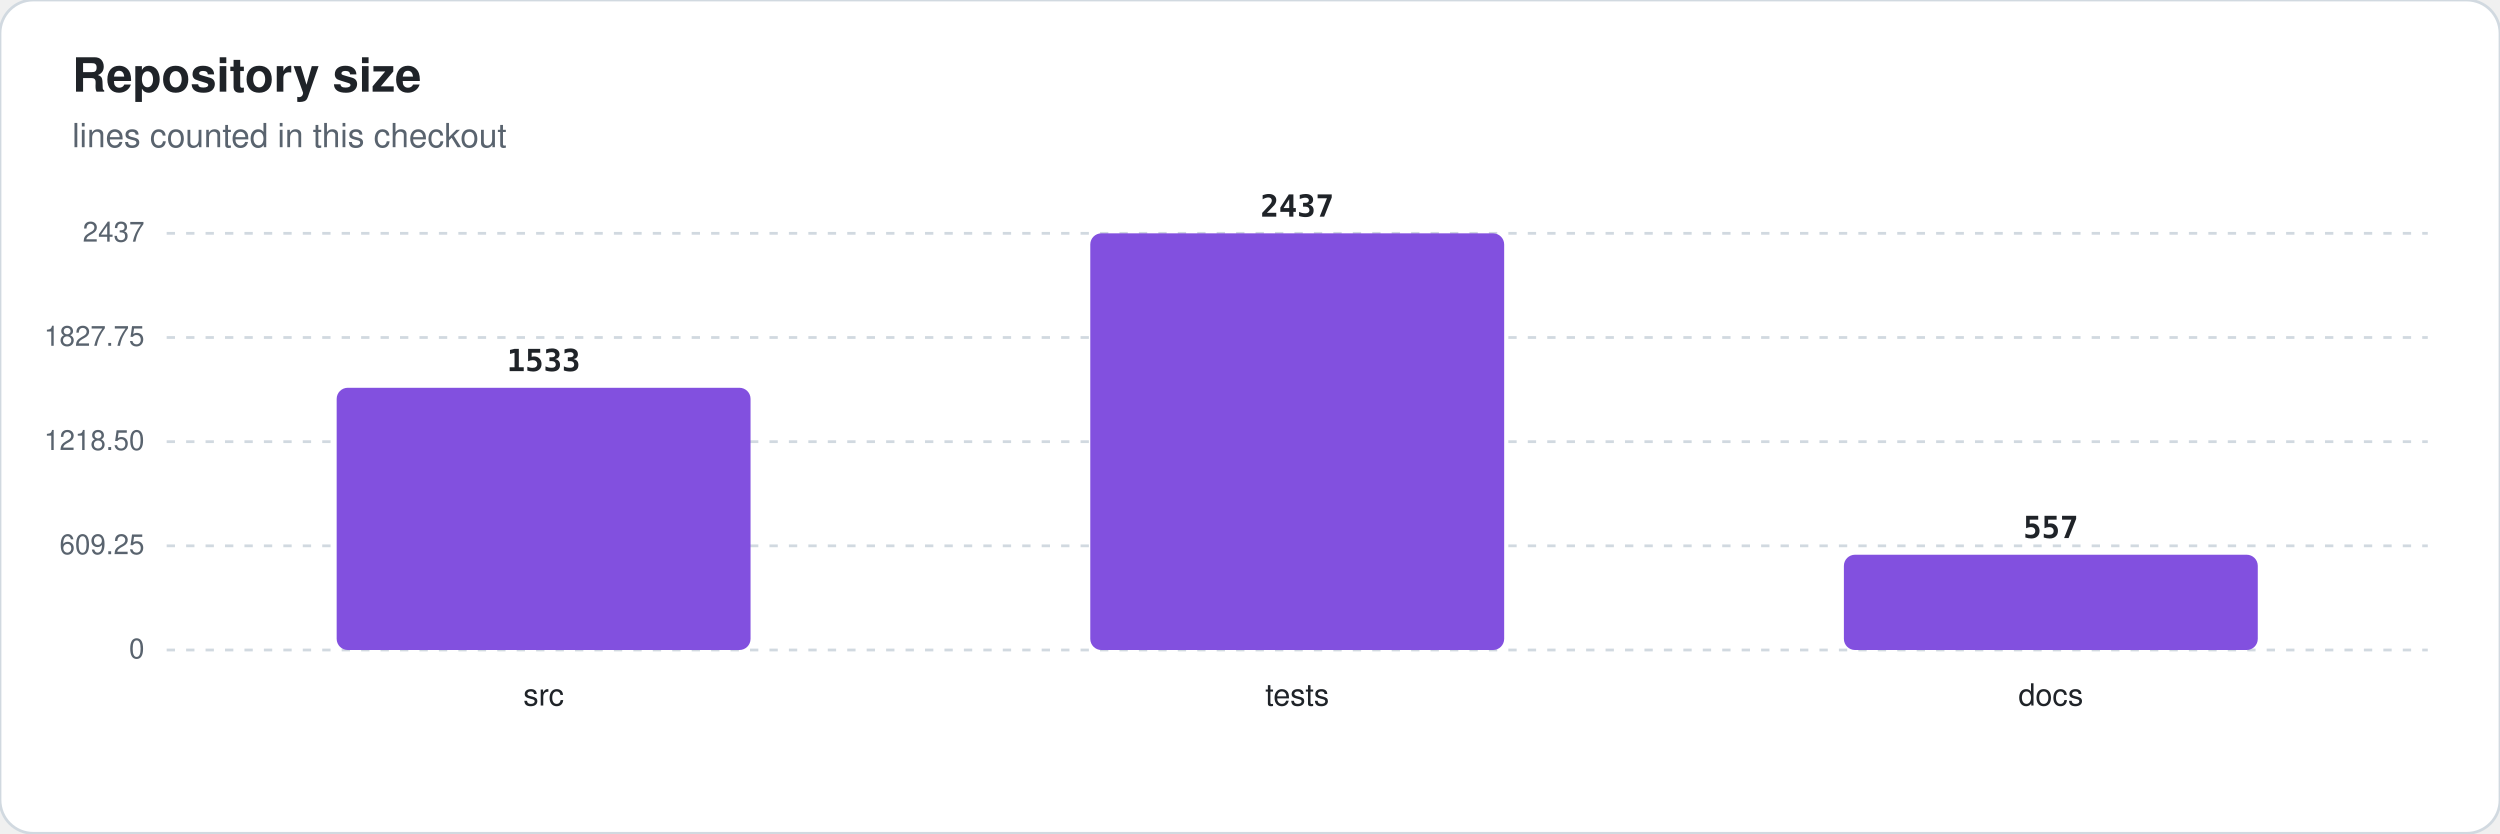
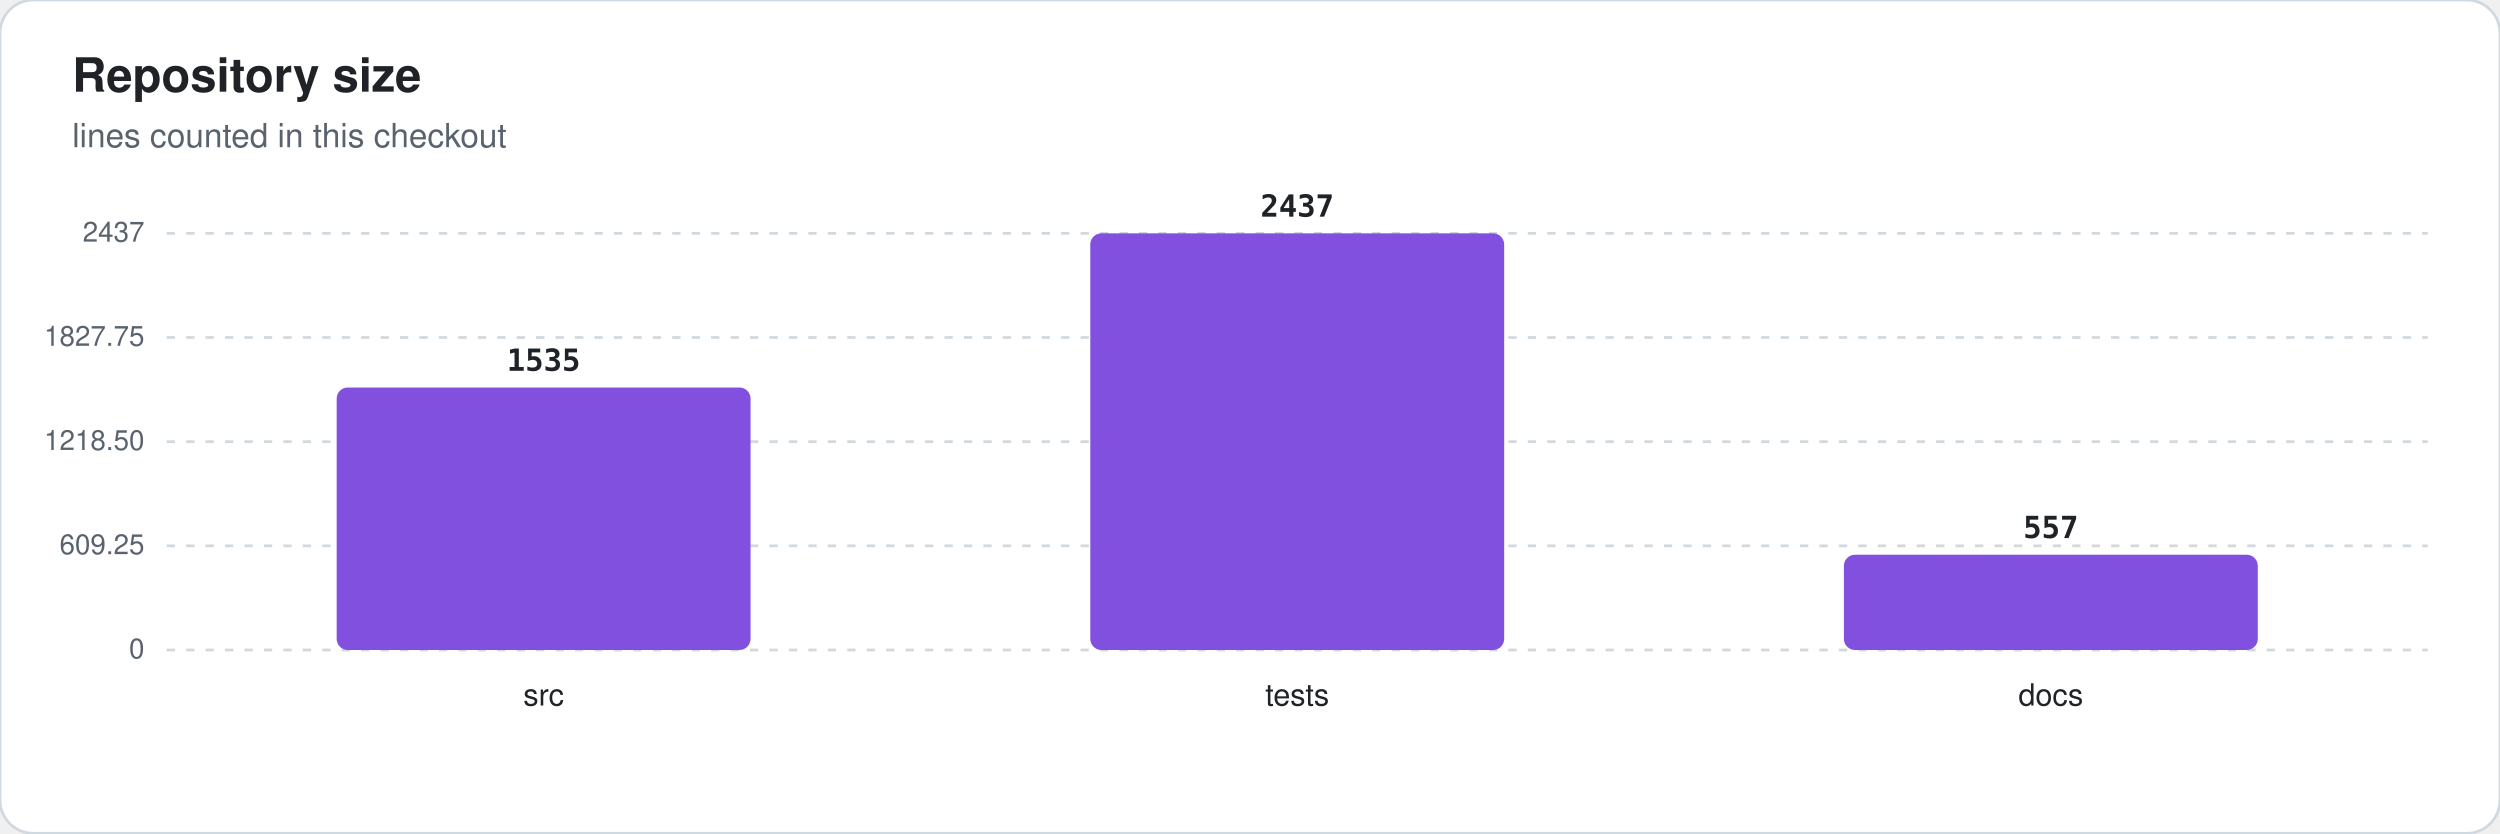
<svg xmlns="http://www.w3.org/2000/svg" width="900" height="300" viewBox="0 0 900 300" role="img" aria-label="Repository size">
  <rect width="900" height="300" rx="12" fill="#ffffff" stroke="#d1d9e0" />
  <text x="26" y="33" font-family="Segoe UI, -apple-system, BlinkMacSystemFont, Helvetica, Arial, sans-serif" font-size="17" font-weight="600" fill="#1f2328">Repository size</text>
  <text x="26" y="53" font-family="Segoe UI, -apple-system, BlinkMacSystemFont, Helvetica, Arial, sans-serif" font-size="12" fill="#59636e">lines counted in this checkout</text>
  <line x1="60" y1="234.0" x2="874" y2="234.0" stroke="#d1d9e0" stroke-dasharray="3 4" />
  <text x="52" y="237.0" font-family="Segoe UI, -apple-system, BlinkMacSystemFont, Helvetica, Arial, sans-serif" font-size="10" fill="#59636e" text-anchor="end">0</text>
  <line x1="60" y1="196.5" x2="874" y2="196.5" stroke="#d1d9e0" stroke-dasharray="3 4" />
  <text x="52" y="199.5" font-family="Segoe UI, -apple-system, BlinkMacSystemFont, Helvetica, Arial, sans-serif" font-size="10" fill="#59636e" text-anchor="end">609.25</text>
  <line x1="60" y1="159.0" x2="874" y2="159.0" stroke="#d1d9e0" stroke-dasharray="3 4" />
  <text x="52" y="162.0" font-family="Segoe UI, -apple-system, BlinkMacSystemFont, Helvetica, Arial, sans-serif" font-size="10" fill="#59636e" text-anchor="end">1218.50</text>
  <line x1="60" y1="121.5" x2="874" y2="121.5" stroke="#d1d9e0" stroke-dasharray="3 4" />
  <text x="52" y="124.5" font-family="Segoe UI, -apple-system, BlinkMacSystemFont, Helvetica, Arial, sans-serif" font-size="10" fill="#59636e" text-anchor="end">1827.75</text>
  <line x1="60" y1="84.0" x2="874" y2="84.0" stroke="#d1d9e0" stroke-dasharray="3 4" />
  <text x="52" y="87.0" font-family="Segoe UI, -apple-system, BlinkMacSystemFont, Helvetica, Arial, sans-serif" font-size="10" fill="#59636e" text-anchor="end">2437</text>
-   <rect x="121.2" y="139.6" width="149" height="94.4" rx="4" fill="#8250df" />
-   <text x="195.7" y="133.6" font-family="ui-monospace, SFMono-Regular, Consolas, monospace" font-size="11" font-weight="600" fill="#1f2328" text-anchor="middle">1533</text>
+   <rect x="121.2" y="139.5" width="149" height="94.5" rx="4" fill="#8250df" />
+   <text x="195.7" y="133.5" font-family="ui-monospace, SFMono-Regular, Consolas, monospace" font-size="11" font-weight="600" fill="#1f2328" text-anchor="middle">1535</text>
  <text x="195.7" y="254" font-family="Segoe UI, -apple-system, BlinkMacSystemFont, Helvetica, Arial, sans-serif" font-size="11" fill="#1f2328" text-anchor="middle">src</text>
  <rect x="392.5" y="84.0" width="149" height="150.0" rx="4" fill="#8250df" />
  <text x="467.0" y="78.0" font-family="ui-monospace, SFMono-Regular, Consolas, monospace" font-size="11" font-weight="600" fill="#1f2328" text-anchor="middle">2437</text>
  <text x="467.0" y="254" font-family="Segoe UI, -apple-system, BlinkMacSystemFont, Helvetica, Arial, sans-serif" font-size="11" fill="#1f2328" text-anchor="middle">tests</text>
  <rect x="663.8" y="199.7" width="149" height="34.3" rx="4" fill="#8250df" />
  <text x="738.3" y="193.7" font-family="ui-monospace, SFMono-Regular, Consolas, monospace" font-size="11" font-weight="600" fill="#1f2328" text-anchor="middle">557</text>
  <text x="738.3" y="254" font-family="Segoe UI, -apple-system, BlinkMacSystemFont, Helvetica, Arial, sans-serif" font-size="11" fill="#1f2328" text-anchor="middle">docs</text>
</svg>
